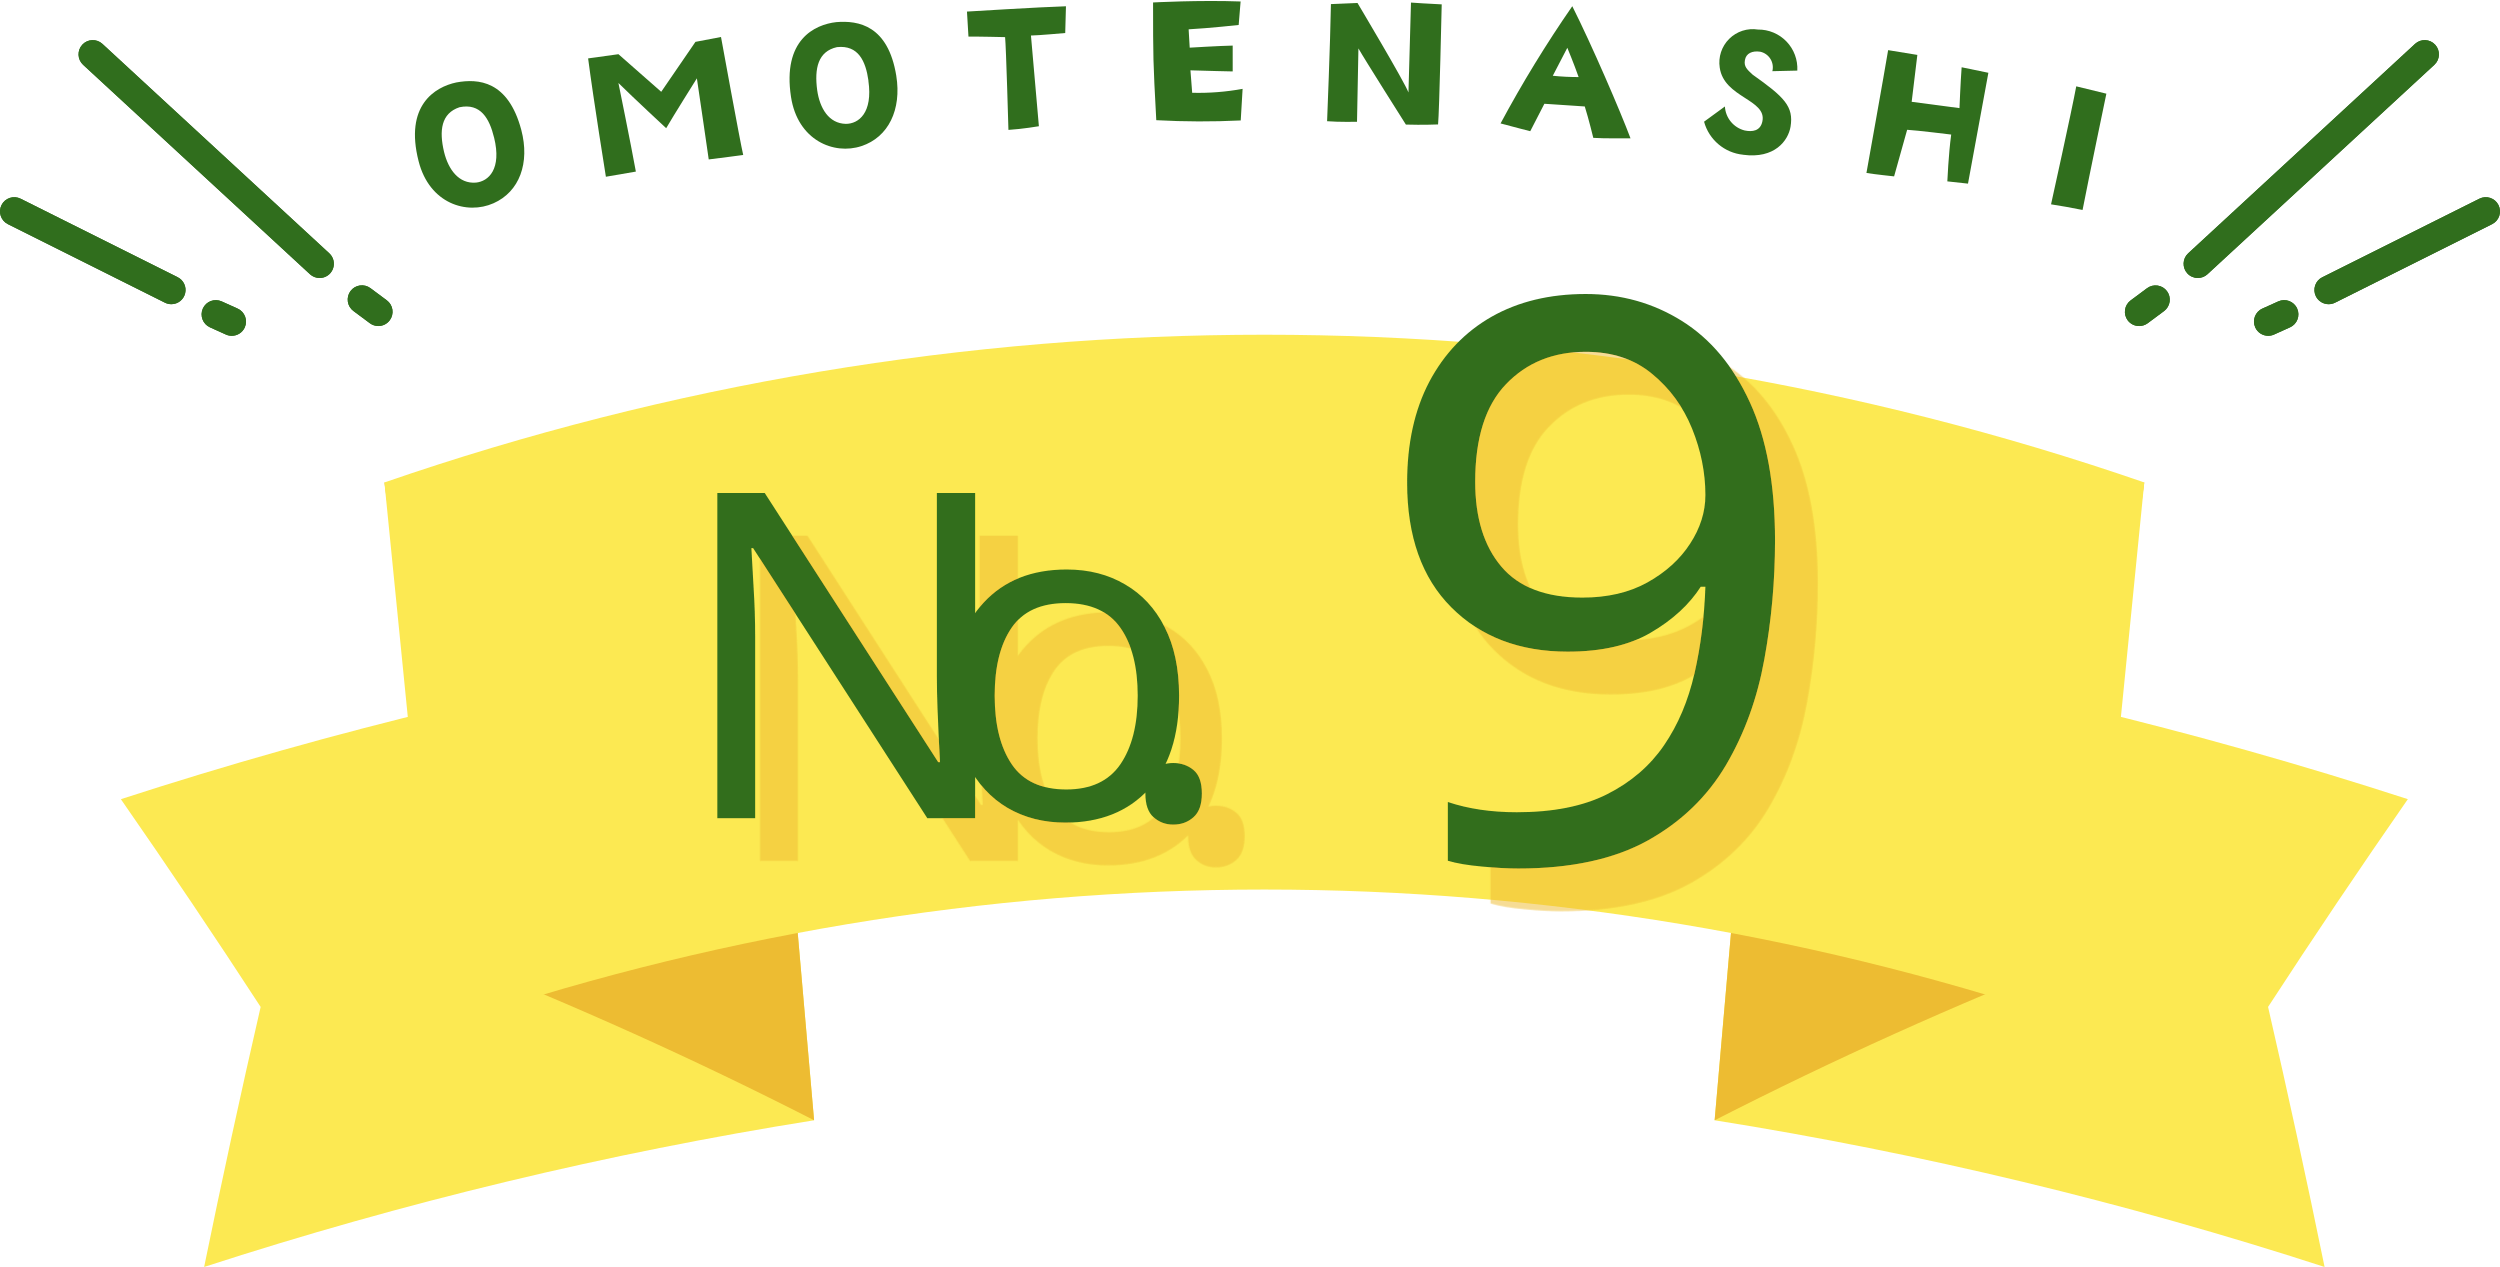
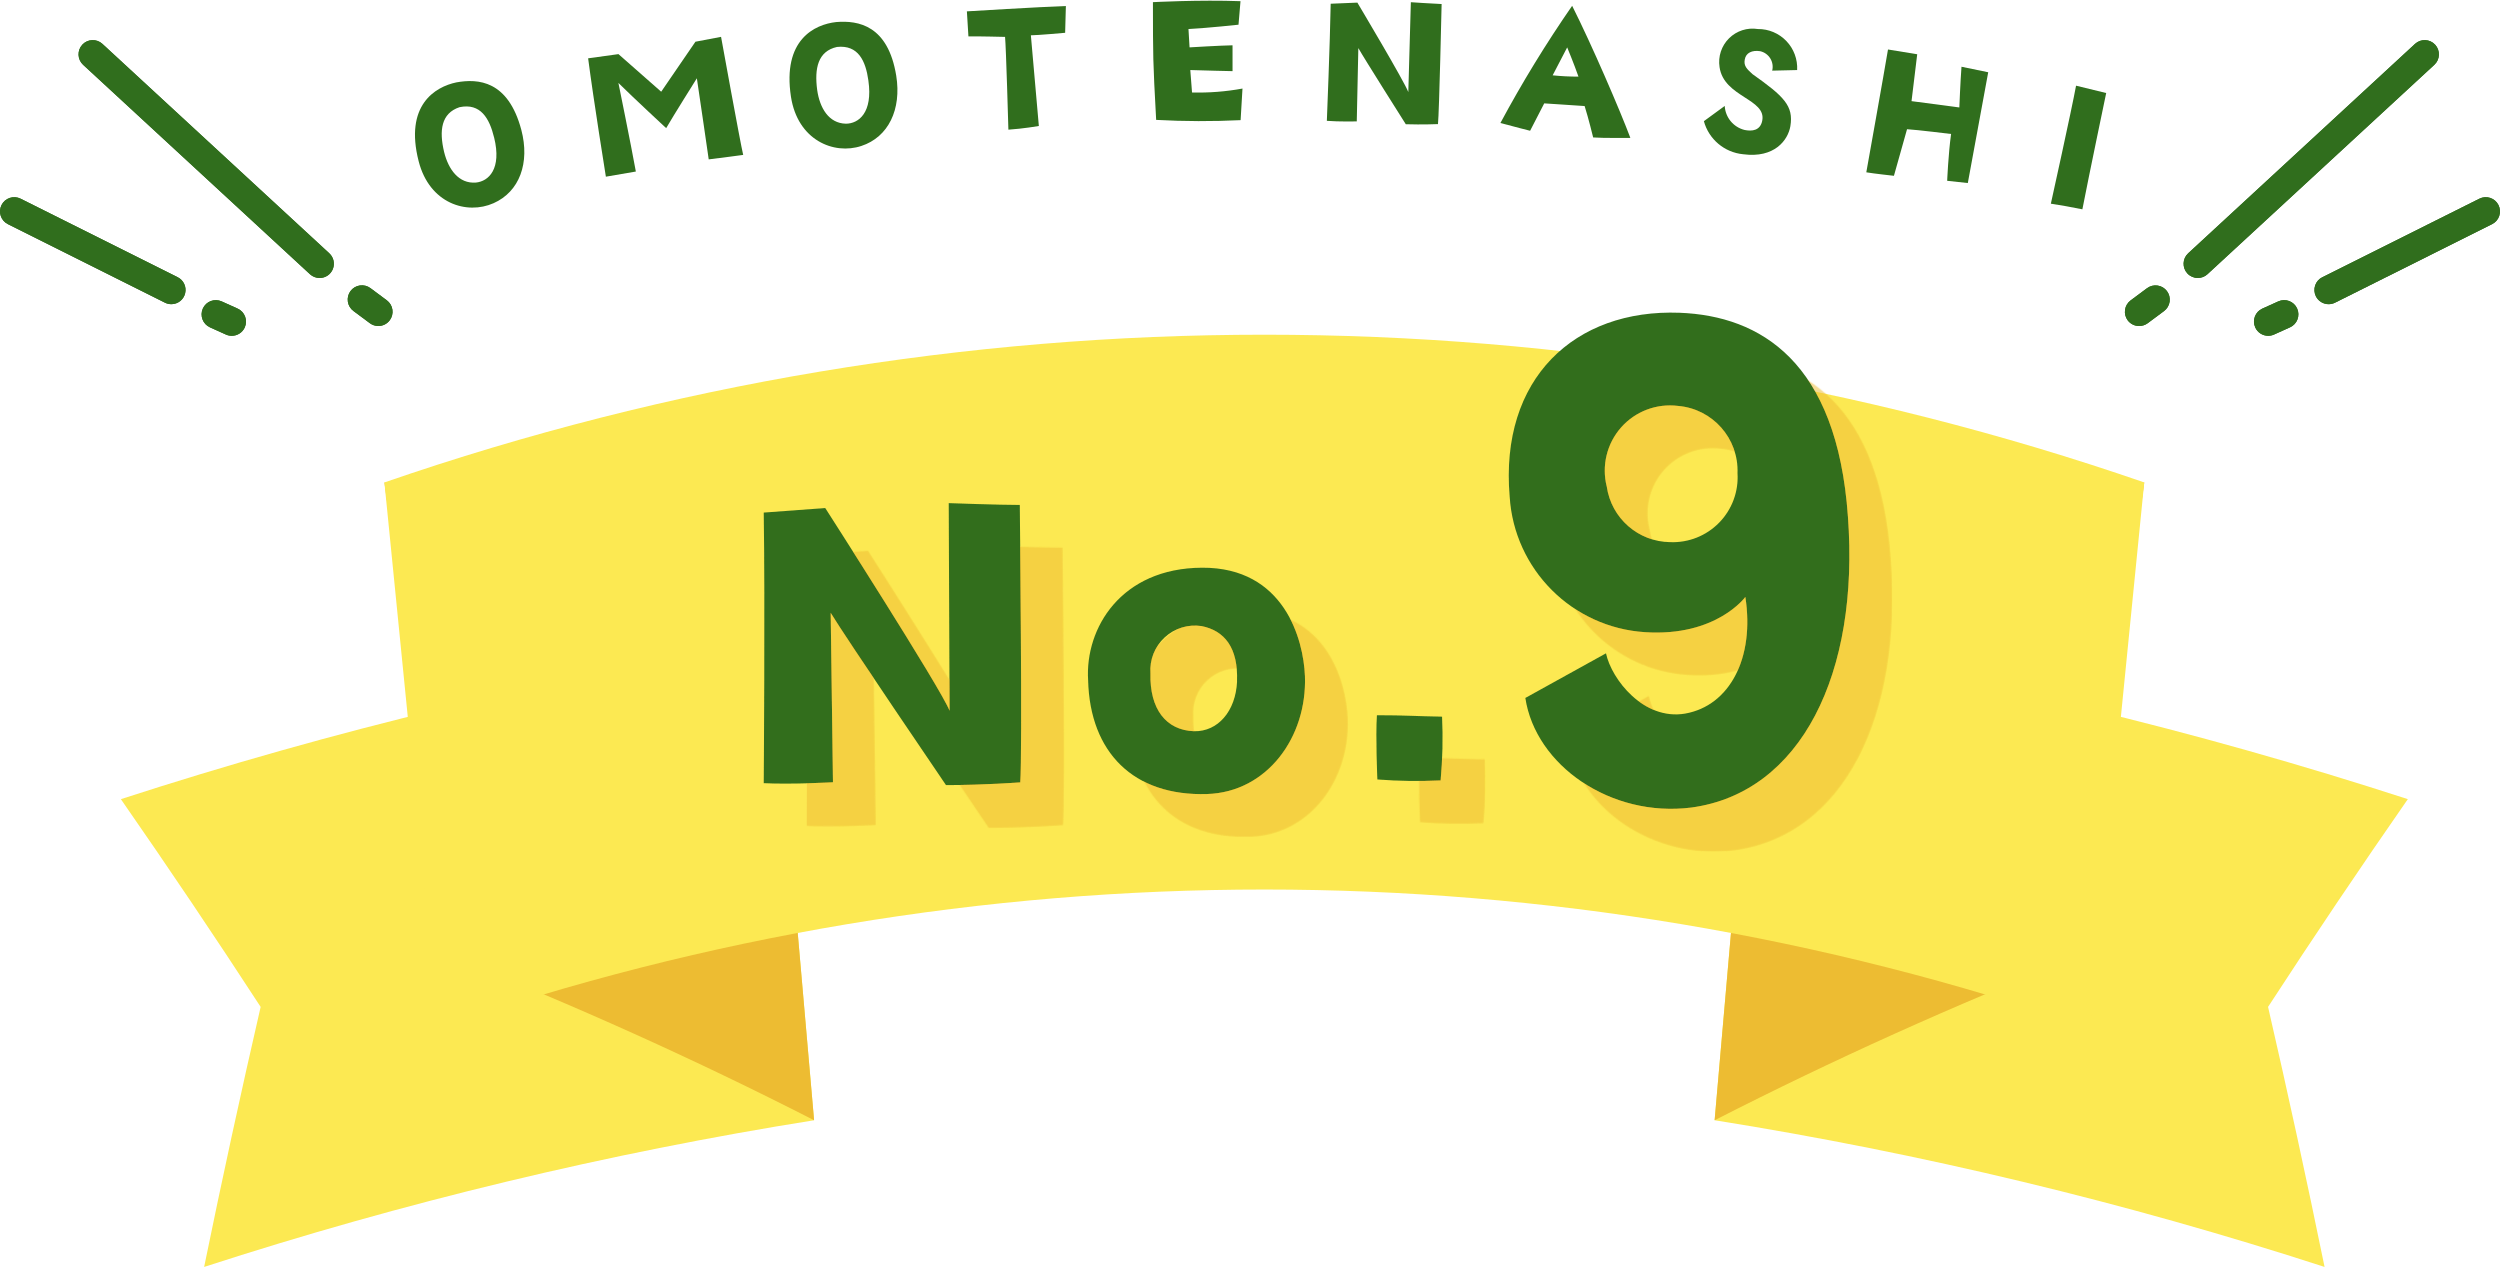
- <svg xmlns="http://www.w3.org/2000/svg" width="175.623" height="89.003" viewBox="0 0 175.623 89.003">
+ <svg xmlns="http://www.w3.org/2000/svg" width="175.624" height="89.002" viewBox="0 0 175.624 89.002">
  <defs>
    <style>
      .cls-1 {
        fill: #fce952;
      }

      .cls-2 {
        fill: #edbc32;
      }

-       .cls-3, .cls-4, .cls-5 {
+       .cls-3 {
        fill: #306e1d;
      }

-       .cls-3 {
-         font-size: 32px;
-         letter-spacing: -0.2em;
+       .cls-4 {
+         filter: url(#パス_8904);
      }

-       .cls-3, .cls-4 {
-         font-family: AB-kirigirisu;
-       }
- 
-       .cls-4 {
-         font-size: 55px;
-       }
- 
-       .cls-6 {
-         filter: url(#_9);
-       }
- 
-       .cls-7 {
-         filter: url(#No.);
+       .cls-5 {
+         filter: url(#パス_8903);
      }
    </style>
-     <filter id="No." x="46.544" y="29.482" width="65" height="35" filterUnits="userSpaceOnUse">
+     <filter id="パス_8903" x="53.656" y="35.338" width="50.685" height="23.453" filterUnits="userSpaceOnUse">
      <feOffset dx="3" dy="3" input="SourceAlpha" />
      <feGaussianBlur result="blur" />
      <feFlood flood-color="#edbc32" flood-opacity="0.518" />
      <feComposite operator="in" in2="blur" />
      <feComposite in="SourceGraphic" />
    </filter>
-     <filter id="_9" x="96.097" y="12.468" width="47" height="58" filterUnits="userSpaceOnUse">
+     <filter id="パス_8904" x="105.988" y="21.956" width="26.929" height="37.859" filterUnits="userSpaceOnUse">
      <feOffset dx="3" dy="3" input="SourceAlpha" />
      <feGaussianBlur result="blur-2" />
      <feFlood flood-color="#edbc32" flood-opacity="0.518" />
      <feComposite operator="in" in2="blur-2" />
      <feComposite in="SourceGraphic" />
    </filter>
  </defs>
-   <g id="グループ_1147" data-name="グループ 1147" transform="translate(-11551.509 -3545.624)">
-     <path id="パス_6522" data-name="パス 6522" class="cls-1" d="M48.7,207.226A283.356,283.356,0,0,0,5.849,217.531q1.869-9.141,3.97-18.267Q5.018,191.889,0,184.67a302.6,302.6,0,0,1,45.766-11.007q1.466,16.781,2.932,33.563" transform="translate(11560 3417.096)" />
-     <path id="パス_6523" data-name="パス 6523" class="cls-2" d="M69.965,200.56q-12.476-6.375-25.656-11.566-2.263-16.62-4.527-33.239Q53.749,160.733,67.033,167q1.466,16.781,2.932,33.563" transform="translate(11538.732 3423.762)" />
-     <path id="パス_6524" data-name="パス 6524" class="cls-1" d="M289.652,207.226A283.357,283.357,0,0,1,332.5,217.531q-1.869-9.141-3.97-18.267,4.8-7.376,9.819-14.595a302.6,302.6,0,0,0-45.766-11.007q-1.466,16.781-2.932,33.563" transform="translate(11382.309 3417.096)" />
-     <path id="パス_6525" data-name="パス 6525" class="cls-2" d="M289.652,200.56q12.476-6.375,25.656-11.566l4.526-33.239Q305.868,160.733,292.584,167q-1.466,16.781-2.932,33.563" transform="translate(11382.309 3423.762)" />
-     <path id="パス_6526" data-name="パス 6526" class="cls-1" d="M159.59,190.132a177.59,177.59,0,0,0-115.987,0q-1.91-19.167-3.821-38.334a189.284,189.284,0,0,1,123.628,0q-1.911,19.167-3.821,38.334" transform="translate(11538.732 3427.718)" />
-     <g class="cls-7" transform="matrix(1, 0, 0, 1, 11551.51, 3545.62)">
-       <text id="No.-2" data-name="No." class="cls-3" transform="translate(77.54 57.48)">
-         <tspan x="-30.256" y="0">No.</tspan>
-       </text>
+   <g id="グループ_1169" data-name="グループ 1169" transform="translate(-11226.41 -8830.929)">
+     <path id="パス_6522" data-name="パス 6522" class="cls-1" d="M48.7,207.226A283.356,283.356,0,0,0,5.849,217.531q1.869-9.141,3.97-18.267Q5.018,191.889,0,184.67a302.6,302.6,0,0,1,45.766-11.007q1.466,16.781,2.932,33.563" transform="translate(11234.901 8702.399)" />
+     <path id="パス_6523" data-name="パス 6523" class="cls-2" d="M69.965,200.56q-12.476-6.375-25.656-11.566-2.263-16.62-4.527-33.239Q53.749,160.733,67.033,167q1.466,16.781,2.932,33.563" transform="translate(11213.634 8709.065)" />
+     <path id="パス_6524" data-name="パス 6524" class="cls-1" d="M289.652,207.226A283.357,283.357,0,0,1,332.5,217.531q-1.869-9.141-3.97-18.267,4.8-7.376,9.819-14.595a302.6,302.6,0,0,0-45.766-11.007q-1.466,16.781-2.932,33.563" transform="translate(11057.21 8702.399)" />
+     <path id="パス_6525" data-name="パス 6525" class="cls-2" d="M289.652,200.56q12.476-6.375,25.656-11.566l4.526-33.239Q305.868,160.733,292.584,167q-1.466,16.781-2.932,33.563" transform="translate(11057.21 8709.065)" />
+     <path id="パス_6526" data-name="パス 6526" class="cls-1" d="M159.59,190.132a177.59,177.59,0,0,0-115.987,0q-1.91-19.167-3.821-38.334a189.284,189.284,0,0,1,123.628,0q-1.911,19.167-3.821,38.334" transform="translate(11213.633 8713.021)" />
+     <g class="cls-5" transform="matrix(1, 0, 0, 1, 11226.41, 8830.93)">
+       <path id="パス_8903-2" data-name="パス 8903" class="cls-3" d="M-10.832-7.552c-.608-1.568-8.736-14.24-8.736-14.24l-4.32.32c.1,6.24,0,19.008,0,19.008,1.952.1,4.864-.064,4.864-.064l-.16-11.9c1.024,1.7,8.1,12.1,8.1,12.1,2.688,0,5.216-.192,5.216-.192.16-1.856-.032-19.488-.032-19.488-1.44,0-4.992-.128-4.992-.128ZM6.9-17.6c-5.7.032-8.224,4.256-8,7.9.128,5.088,3.2,8.16,8.352,8,4.224-.128,7.04-4,6.88-8.288C14.032-12.544,12.688-17.632,6.9-17.6Zm2.464,8c-.1,2.08-1.344,3.52-3.008,3.488C4.368-6.176,3.216-7.68,3.28-10.176A3.129,3.129,0,0,1,6.864-13.5C8.464-13.184,9.456-12,9.36-9.6Zm14.3,6.944a32.767,32.767,0,0,0,.1-4.48c-1.888-.032-2.592-.1-4.576-.1-.1,1.5.032,4.512.032,4.512A36.122,36.122,0,0,0,23.664-2.656Z" transform="translate(77.54 57.48)" />
    </g>
-     <g class="cls-6" transform="matrix(1, 0, 0, 1, 11551.51, 3545.62)">
-       <text id="_9-2" data-name="9" class="cls-4" transform="translate(118.1 60.47)">
-         <tspan x="-22" y="0">9</tspan>
-       </text>
+     <g class="cls-4" transform="matrix(1, 0, 0, 1, 11226.41, 8830.93)">
+       <path id="パス_8904-2" data-name="パス 8904" class="cls-3" d="M.275-10.34c-2.915.495-5.17-2.42-5.555-4.235l-5.665,3.135C-10.23-6.71-4.95-3.025.715-3.74c7.7-1.045,11.825-9.4,11-20.46C10.945-35.09,5.555-38.28-.11-38.5c-7.37-.275-12.65,4.62-11.935,12.925A10.176,10.176,0,0,0-2.53-16.06c5.005.33,7.04-2.475,7.04-2.475C5.17-14.245,3.41-10.89.275-10.34ZM-.77-22.385a4.556,4.556,0,0,1-4.455-3.9A4.579,4.579,0,0,1-.22-31.955a4.567,4.567,0,0,1,4.18,4.73A4.559,4.559,0,0,1-.77-22.385Z" transform="translate(118.1 60.47)" />
    </g>
-     <path id="パス_8652" data-name="パス 8652" class="cls-5" d="M7.474,7.6c.574,2.331-.2,4.341-2.037,5.117-1.881.8-4.5-.04-5.21-3.036-.938-3.939,1.231-5.2,2.744-5.492C4.5,3.935,6.609,4.109,7.474,7.6m-1.922.5c-.3-1.339-.906-2.45-2.39-2.166-1.3.405-1.467,1.622-1.137,3.125.282,1.243,1,2.263,2.2,2.188.888-.072,1.84-.917,1.329-3.147" transform="matrix(1, -0.017, 0.017, 1, 11580.525, 3547.277)" />
-     <path id="パス_8653" data-name="パス 8653" class="cls-5" d="M18.164,2l1.8-.311S21.187,9.119,21.382,10c0,0-1.859.221-2.426.273,0,0-.632-4.968-.736-5.709,0,0-1.739,2.669-2.215,3.465,0,0-2.252-2.161-3.3-3.232,0,0,.813,4.368,1.119,6.243l-2.111.326s-.776-5.4-1.107-8.332l2.135-.259L15.7,5.467Z" transform="matrix(1, -0.017, 0.017, 1, 11582.166, 3546.873)" />
-     <path id="パス_8654" data-name="パス 8654" class="cls-5" d="M30.331,4.752c.341,2.376-.625,4.3-2.533,4.891-1.95.609-4.47-.485-4.886-3.537-.544-4.013,1.74-5.055,3.272-5.2,1.55-.1,3.631.283,4.147,3.841m-1.962.3C28.2,3.691,27.709,2.527,26.2,2.663c-1.339.274-1.62,1.468-1.441,3,.157,1.266.771,2.352,1.971,2.4.892.016,1.923-.731,1.635-3" transform="matrix(1, -0.017, 0.017, 1, 11584.061, 3546.717)" />
-     <path id="パス_8655" data-name="パス 8655" class="cls-5" d="M38.151,2.192,38.6,8.572s-1.146.177-2.143.221c0,0-.066-5.869-.124-6.519,0,0-1.933-.081-2.572-.08L33.686.434S38.909.2,40.644.18l-.083,1.877s-1.951.142-2.41.135" transform="matrix(1, -0.017, 0.017, 1, 11585.744, 3546.576)" />
-     <path id="パス_8656" data-name="パス 8656" class="cls-5" d="M45.013.044s3.3-.12,6.151.036L51,1.728s-2.092.192-3.519.245l.053,1.289s2.189-.095,3.021-.094l-.03,1.815s-2.2-.085-2.966-.128l.095,1.579A17.151,17.151,0,0,0,51.2,6.218l-.169,2.217A57.352,57.352,0,0,1,45.1,8.316c-.159-4.309-.147-4.309-.085-8.272" transform="matrix(1, -0.017, 0.017, 1, 11587.495, 3546.518)" />
-     <path id="パス_8657" data-name="パス 8657" class="cls-5" d="M61.5.317s1.533.132,2.156.163c0,0-.3,7.628-.4,8.428,0,0-1.1.029-2.26-.029,0,0-2.836-4.65-3.242-5.405l-.187,5.151s-1.263.007-2.1-.076c0,0,.317-5.52.409-8.22L57.743.282s3.243,5.655,3.472,6.346Z" transform="matrix(1, -0.017, 0.017, 1, 11589.124, 3546.533)" />
-     <path id="パス_8658" data-name="パス 8658" class="cls-5" d="M71.186.7c1.32,2.736,3.254,7.441,3.931,9.347,0,0-1.964-.012-2.613-.076,0,0-.3-1.339-.561-2.215,0,0-1.175-.1-2.834-.237L68.085,9.428s-1.208-.328-2.076-.581A85.413,85.413,0,0,1,71.186.7m.36,4.983c-.3-.908-.758-2.068-.758-2.068L69.734,5.562a17.259,17.259,0,0,0,1.813.122" transform="matrix(1, -0.017, 0.017, 1, 11590.763, 3546.57)" />
-     <path id="パス_8659" data-name="パス 8659" class="cls-5" d="M81.09,11.088A3.172,3.172,0,0,1,78.381,8.72l1.482-1.044a1.843,1.843,0,0,0,1.362,1.71c.529.119,1.1.061,1.252-.616.351-1.546-2.665-1.7-2.931-3.828a2.347,2.347,0,0,1,2.734-2.628,2.738,2.738,0,0,1,2.711,2.929l-1.753.012a1.124,1.124,0,0,0-.823-1.381c-.559-.095-1.007.092-1.091.571-.092.448.142.664.523,1.028,2.189,1.606,2.863,2.278,2.6,3.711-.183.967-1.152,2.241-3.358,1.906" transform="matrix(1, -0.017, 0.017, 1, 11592.688, 3546.785)" />
-     <path id="パス_8660" data-name="パス 8660" class="cls-5" d="M95.015,4.991l1.868.419s-1.427,7.052-1.564,7.76l-1.448-.183s.114-1.9.327-3.283c0,0-2.391-.337-3.088-.388l-.972,3.257S88.733,12.4,88.2,12.3c0,0,1.4-7.114,1.67-8.6l2.046.37-.455,3.287,3.35.5s.1-1.773.2-2.856" transform="matrix(1, -0.017, 0.017, 1, 11594.216, 3546.974)" />
-     <path id="パス_8661" data-name="パス 8661" class="cls-5" d="M99.39,14.352s1.565-6.543,1.911-8.257l2.107.552s-1.3,5.735-1.811,8.138c-1.033-.215-1.316-.282-2.207-.433" transform="matrix(1, -0.017, 0.017, 1, 11595.959, 3547.316)" />
-     <path id="線_221" data-name="線 221" class="cls-5" d="M0,15.712a1,1,0,0,1-.735-.322,1,1,0,0,1,.057-1.413L15.259-.735a1,1,0,0,1,1.413.057A1,1,0,0,1,16.616.735L.678,15.446A1,1,0,0,1,0,15.712Z" transform="translate(11705.904 3549.442)" />
-     <path id="線_220" data-name="線 220" class="cls-5" d="M0,6.517a1,1,0,0,1-.9-.553A1,1,0,0,1-.447,4.622L10.586-.894a1,1,0,0,1,1.342.447A1,1,0,0,1,11.481.894L.447,6.411A1,1,0,0,1,0,6.517Z" transform="translate(11715.098 3560.476)" />
-     <path id="パス_8667" data-name="パス 8667" class="cls-5" d="M4474.817-5023.493a1,1,0,0,1-.912-.589,1,1,0,0,1,.5-1.323l1.121-.506a1,1,0,0,1,1.323.5,1,1,0,0,1-.5,1.323l-1.121.506A1,1,0,0,1,4474.817-5023.493Z" transform="translate(7236.032 8592.707)" />
-     <path id="パス_8668" data-name="パス 8668" class="cls-5" d="M4474.818-5023.142a1,1,0,0,1-.8-.4,1,1,0,0,1,.206-1.4l1.153-.857a1,1,0,0,1,1.4.206,1,1,0,0,1-.206,1.4l-1.153.857A1,1,0,0,1,4474.818-5023.142Z" transform="translate(7226.96 8591.67)" />
-     <path id="線_222" data-name="線 222" class="cls-5" d="M0,15.712a1,1,0,0,1-.735-.322,1,1,0,0,1,.057-1.413L15.259-.735a1,1,0,0,1,1.413.057A1,1,0,0,1,16.616.735L.678,15.446A1,1,0,0,1,0,15.712Z" transform="translate(11705.904 3549.442)" />
-     <path id="線_223" data-name="線 223" class="cls-5" d="M0,6.517a1,1,0,0,1-.9-.553A1,1,0,0,1-.447,4.622L10.586-.894a1,1,0,0,1,1.342.447A1,1,0,0,1,11.481.894L.447,6.411A1,1,0,0,1,0,6.517Z" transform="translate(11715.098 3560.476)" />
-     <path id="パス_8669" data-name="パス 8669" class="cls-5" d="M4474.817-5023.493a1,1,0,0,1-.912-.589,1,1,0,0,1,.5-1.323l1.121-.506a1,1,0,0,1,1.323.5,1,1,0,0,1-.5,1.323l-1.121.506A1,1,0,0,1,4474.817-5023.493Z" transform="translate(7236.032 8592.707)" />
-     <path id="パス_8670" data-name="パス 8670" class="cls-5" d="M4474.818-5023.142a1,1,0,0,1-.8-.4,1,1,0,0,1,.206-1.4l1.153-.857a1,1,0,0,1,1.4.206,1,1,0,0,1-.206,1.4l-1.153.857A1,1,0,0,1,4474.818-5023.142Z" transform="translate(7226.96 8591.67)" />
-     <path id="線_224" data-name="線 224" class="cls-5" d="M15.937,15.712a1,1,0,0,1-.678-.265L-.678.735A1,1,0,0,1-.735-.678,1,1,0,0,1,.678-.735L16.616,13.977a1,1,0,0,1-.679,1.735Z" transform="translate(11558.025 3549.442)" />
-     <path id="線_225" data-name="線 225" class="cls-5" d="M11.033,6.517a1,1,0,0,1-.446-.106L-.447.894A1,1,0,0,1-.894-.447,1,1,0,0,1,.447-.894L11.481,4.622a1,1,0,0,1-.448,1.895Z" transform="translate(11552.509 3560.476)" />
-     <path id="パス_8671" data-name="パス 8671" class="cls-5" d="M4475.938-5023.493a1,1,0,0,1-.411-.088l-1.121-.506a1,1,0,0,1-.5-1.323,1,1,0,0,1,1.323-.5l1.121.506a1,1,0,0,1,.5,1.323A1,1,0,0,1,4475.938-5023.493Z" transform="translate(7091.853 8592.707)" />
-     <path id="パス_8672" data-name="パス 8672" class="cls-5" d="M4475.969-5023.142a1,1,0,0,1-.6-.2l-1.152-.857a1,1,0,0,1-.205-1.4,1,1,0,0,1,1.4-.205l1.152.857a1,1,0,0,1,.205,1.4A1,1,0,0,1,4475.969-5023.142Z" transform="translate(7102.119 8591.67)" />
-     <path id="線_226" data-name="線 226" class="cls-5" d="M15.937,15.712a1,1,0,0,1-.678-.265L-.678.735A1,1,0,0,1-.735-.678,1,1,0,0,1,.678-.735L16.616,13.977a1,1,0,0,1-.679,1.735Z" transform="translate(11558.025 3549.442)" />
-     <path id="線_227" data-name="線 227" class="cls-5" d="M11.033,6.517a1,1,0,0,1-.446-.106L-.447.894A1,1,0,0,1-.894-.447,1,1,0,0,1,.447-.894L11.481,4.622a1,1,0,0,1-.448,1.895Z" transform="translate(11552.509 3560.476)" />
-     <path id="パス_8673" data-name="パス 8673" class="cls-5" d="M4475.938-5023.493a1,1,0,0,1-.411-.088l-1.121-.506a1,1,0,0,1-.5-1.323,1,1,0,0,1,1.323-.5l1.121.506a1,1,0,0,1,.5,1.323A1,1,0,0,1,4475.938-5023.493Z" transform="translate(7091.853 8592.707)" />
-     <path id="パス_8674" data-name="パス 8674" class="cls-5" d="M4475.969-5023.142a1,1,0,0,1-.6-.2l-1.152-.857a1,1,0,0,1-.205-1.4,1,1,0,0,1,1.4-.205l1.152.857a1,1,0,0,1,.205,1.4A1,1,0,0,1,4475.969-5023.142Z" transform="translate(7102.119 8591.67)" />
+     <path id="パス_8652" data-name="パス 8652" class="cls-3" d="M7.474,3.489c.574,2.331-.2,4.341-2.037,5.117-1.881.8-4.5-.04-5.21-3.036C-.711,1.63,1.459.367,2.971.077,4.5-.173,6.609,0,7.474,3.489m-1.922.5c-.3-1.339-.906-2.45-2.39-2.166-1.3.405-1.467,1.622-1.137,3.125.282,1.243,1,2.263,2.2,2.188.888-.072,1.84-.917,1.329-3.147" transform="matrix(1, -0.017, 0.017, 1, 11255.499, 8836.689)" />
+     <path id="パス_8653" data-name="パス 8653" class="cls-3" d="M7.556.311,9.361,0s1.218,7.434,1.413,8.317c0,0-1.859.221-2.426.273,0,0-.632-4.968-.736-5.709,0,0-1.739,2.669-2.215,3.465,0,0-2.252-2.161-3.3-3.232,0,0,.813,4.368,1.119,6.243l-2.111.326S.33,4.286,0,1.349l2.135-.259L5.091,3.782Z" transform="matrix(1, -0.017, 0.017, 1, 11267.703, 8833.677)" />
+     <path id="パス_8654" data-name="パス 8654" class="cls-3" d="M7.5,3.854c.341,2.376-.625,4.3-2.533,4.891C3.018,9.354.5,8.26.082,5.208-.462,1.195,1.822.153,3.354.013,4.9-.085,6.985.3,7.5,3.854m-1.962.3c-.166-1.363-.661-2.528-2.165-2.391-1.339.274-1.62,1.468-1.441,3,.157,1.266.771,2.352,1.971,2.4.892.016,1.923-.731,1.635-3" transform="matrix(1, -0.017, 0.017, 1, 11281.805, 8832.521)" />
+     <path id="パス_8655" data-name="パス 8655" class="cls-3" d="M4.465,2.012l.452,6.379s-1.146.177-2.143.221c0,0-.066-5.869-.124-6.519,0,0-1.933-.081-2.572-.08L0,.254S5.223.021,6.958,0L6.875,1.877s-1.951.142-2.41.135" transform="matrix(1, -0.017, 0.017, 1, 11294.329, 8831.473)" />
+     <path id="パス_8656" data-name="パス 8656" class="cls-3" d="M.042.044s3.3-.12,6.151.036L6.025,1.729s-2.092.192-3.519.245L2.56,3.263s2.189-.095,3.021-.094l-.03,1.815s-2.2-.085-2.966-.128L2.68,6.435a17.151,17.151,0,0,0,3.548-.217L6.059,8.435A57.352,57.352,0,0,1,.128,8.316C-.032,4.007-.019,4.007.042.044" transform="matrix(1, -0.017, 0.017, 1, 11307.36, 8831.037)" />
+     <path id="パス_8657" data-name="パス 8657" class="cls-3" d="M6.041.035S7.574.166,8.2.2c0,0-.3,7.628-.4,8.428,0,0-1.1.029-2.26-.029,0,0-2.836-4.65-3.242-5.405L2.1,8.342S.842,8.349,0,8.266c0,0,.317-5.52.409-8.22L2.284,0S5.527,5.655,5.755,6.346Z" transform="matrix(1, -0.017, 0.017, 1, 11319.48, 8831.151)" />
+     <path id="パス_8658" data-name="パス 8658" class="cls-3" d="M5.177,0C6.5,2.736,8.431,7.441,9.108,9.347c0,0-1.964-.012-2.613-.076,0,0-.3-1.339-.561-2.215,0,0-1.175-.1-2.834-.237L2.076,8.726S.868,8.4,0,8.145A85.413,85.413,0,0,1,5.177,0m.36,4.983c-.3-.908-.758-2.068-.758-2.068L3.725,4.86a17.259,17.259,0,0,0,1.813.122" transform="matrix(1, -0.017, 0.017, 1, 11331.676, 8831.424)" />
+     <path id="パス_8659" data-name="パス 8659" class="cls-3" d="M2.709,8.782A3.172,3.172,0,0,1,0,6.414L1.482,5.369a1.843,1.843,0,0,0,1.362,1.71c.529.119,1.1.061,1.252-.616.351-1.546-2.665-1.7-2.931-3.828A2.347,2.347,0,0,1,3.9.007,2.738,2.738,0,0,1,6.611,2.935l-1.753.012a1.124,1.124,0,0,0-.823-1.381c-.559-.095-1.007.092-1.091.571-.092.448.142.664.523,1.028,2.189,1.606,2.863,2.278,2.6,3.711-.183.967-1.152,2.241-3.358,1.906" transform="matrix(1, -0.017, 0.017, 1, 11345.998, 8833.027)" />
+     <path id="パス_8660" data-name="パス 8660" class="cls-3" d="M6.813,1.3l1.868.419S7.254,8.767,7.116,9.475L5.669,9.293S5.783,7.395,6,6.01c0,0-2.391-.337-3.088-.388L1.936,8.878S.53,8.7,0,8.6C0,8.6,1.4,1.487,1.67,0L3.716.37,3.261,3.656l3.35.5s.1-1.773.2-2.856" transform="matrix(1, -0.017, 0.017, 1, 11357.371, 8834.434)" />
+     <path id="パス_8661" data-name="パス 8661" class="cls-3" d="M0,8.257S1.565,1.713,1.911,0L4.018.552S2.715,6.287,2.207,8.69C1.174,8.475.891,8.408,0,8.257" transform="matrix(1, -0.017, 0.017, 1, 11370.342, 8836.98)" />
+     <path id="パス_8907" data-name="パス 8907" class="cls-3" d="M0,15.712a1,1,0,0,1-.735-.322,1,1,0,0,1,.057-1.413L15.259-.735a1,1,0,0,1,1.413.057A1,1,0,0,1,16.616.735L.678,15.446A1,1,0,0,1,0,15.712Z" transform="translate(11380.806 8834.746)" />
+     <path id="パス_8909" data-name="パス 8909" class="cls-3" d="M0,6.517a1,1,0,0,1-.9-.553A1,1,0,0,1-.447,4.622L10.586-.894a1,1,0,0,1,1.342.447A1,1,0,0,1,11.481.894L.447,6.411A1,1,0,0,1,0,6.517Z" transform="translate(11390 8845.78)" />
+     <path id="パス_8667" data-name="パス 8667" class="cls-3" d="M4474.817-5023.493a1,1,0,0,1-.912-.589,1,1,0,0,1,.5-1.323l1.121-.506a1,1,0,0,1,1.323.5,1,1,0,0,1-.5,1.323l-1.121.506A1,1,0,0,1,4474.817-5023.493Z" transform="translate(6910.934 13878.012)" />
+     <path id="パス_8668" data-name="パス 8668" class="cls-3" d="M4474.818-5023.142a1,1,0,0,1-.8-.4,1,1,0,0,1,.206-1.4l1.153-.857a1,1,0,0,1,1.4.206,1,1,0,0,1-.206,1.4l-1.153.857A1,1,0,0,1,4474.818-5023.142Z" transform="translate(6901.862 13876.974)" />
+     <path id="パス_8908" data-name="パス 8908" class="cls-3" d="M0,15.712a1,1,0,0,1-.735-.322,1,1,0,0,1,.057-1.413L15.259-.735a1,1,0,0,1,1.413.057A1,1,0,0,1,16.616.735L.678,15.446A1,1,0,0,1,0,15.712Z" transform="translate(11380.806 8834.746)" />
+     <path id="パス_8910" data-name="パス 8910" class="cls-3" d="M0,6.517a1,1,0,0,1-.9-.553A1,1,0,0,1-.447,4.622L10.586-.894a1,1,0,0,1,1.342.447A1,1,0,0,1,11.481.894L.447,6.411A1,1,0,0,1,0,6.517Z" transform="translate(11390 8845.78)" />
+     <path id="パス_8669" data-name="パス 8669" class="cls-3" d="M4474.817-5023.493a1,1,0,0,1-.912-.589,1,1,0,0,1,.5-1.323l1.121-.506a1,1,0,0,1,1.323.5,1,1,0,0,1-.5,1.323l-1.121.506A1,1,0,0,1,4474.817-5023.493Z" transform="translate(6910.934 13878.012)" />
+     <path id="パス_8670" data-name="パス 8670" class="cls-3" d="M4474.818-5023.142a1,1,0,0,1-.8-.4,1,1,0,0,1,.206-1.4l1.153-.857a1,1,0,0,1,1.4.206,1,1,0,0,1-.206,1.4l-1.153.857A1,1,0,0,1,4474.818-5023.142Z" transform="translate(6901.862 13876.974)" />
+     <path id="パス_8901" data-name="パス 8901" class="cls-3" d="M15.937,15.712a1,1,0,0,1-.678-.265L-.678.735A1,1,0,0,1-.735-.678,1,1,0,0,1,.678-.735L16.616,13.977a1,1,0,0,1-.679,1.735Z" transform="translate(11232.927 8834.746)" />
+     <path id="パス_8905" data-name="パス 8905" class="cls-3" d="M11.033,6.517a1,1,0,0,1-.446-.106L-.447.894A1,1,0,0,1-.894-.447,1,1,0,0,1,.447-.894L11.481,4.622a1,1,0,0,1-.448,1.895Z" transform="translate(11227.41 8845.78)" />
+     <path id="パス_8671" data-name="パス 8671" class="cls-3" d="M4475.938-5023.493a1,1,0,0,1-.411-.088l-1.121-.506a1,1,0,0,1-.5-1.323,1,1,0,0,1,1.323-.5l1.121.506a1,1,0,0,1,.5,1.323A1,1,0,0,1,4475.938-5023.493Z" transform="translate(6766.754 13878.012)" />
+     <path id="パス_8672" data-name="パス 8672" class="cls-3" d="M4475.969-5023.142a1,1,0,0,1-.6-.2l-1.152-.857a1,1,0,0,1-.205-1.4,1,1,0,0,1,1.4-.205l1.152.857a1,1,0,0,1,.205,1.4A1,1,0,0,1,4475.969-5023.142Z" transform="translate(6777.021 13876.974)" />
+     <path id="パス_8902" data-name="パス 8902" class="cls-3" d="M15.937,15.712a1,1,0,0,1-.678-.265L-.678.735A1,1,0,0,1-.735-.678,1,1,0,0,1,.678-.735L16.616,13.977a1,1,0,0,1-.679,1.735Z" transform="translate(11232.927 8834.746)" />
+     <path id="パス_8906" data-name="パス 8906" class="cls-3" d="M11.033,6.517a1,1,0,0,1-.446-.106L-.447.894A1,1,0,0,1-.894-.447,1,1,0,0,1,.447-.894L11.481,4.622a1,1,0,0,1-.448,1.895Z" transform="translate(11227.41 8845.78)" />
+     <path id="パス_8673" data-name="パス 8673" class="cls-3" d="M4475.938-5023.493a1,1,0,0,1-.411-.088l-1.121-.506a1,1,0,0,1-.5-1.323,1,1,0,0,1,1.323-.5l1.121.506a1,1,0,0,1,.5,1.323A1,1,0,0,1,4475.938-5023.493Z" transform="translate(6766.754 13878.012)" />
+     <path id="パス_8674" data-name="パス 8674" class="cls-3" d="M4475.969-5023.142a1,1,0,0,1-.6-.2l-1.152-.857a1,1,0,0,1-.205-1.4,1,1,0,0,1,1.4-.205l1.152.857a1,1,0,0,1,.205,1.4A1,1,0,0,1,4475.969-5023.142Z" transform="translate(6777.021 13876.974)" />
  </g>
</svg>
